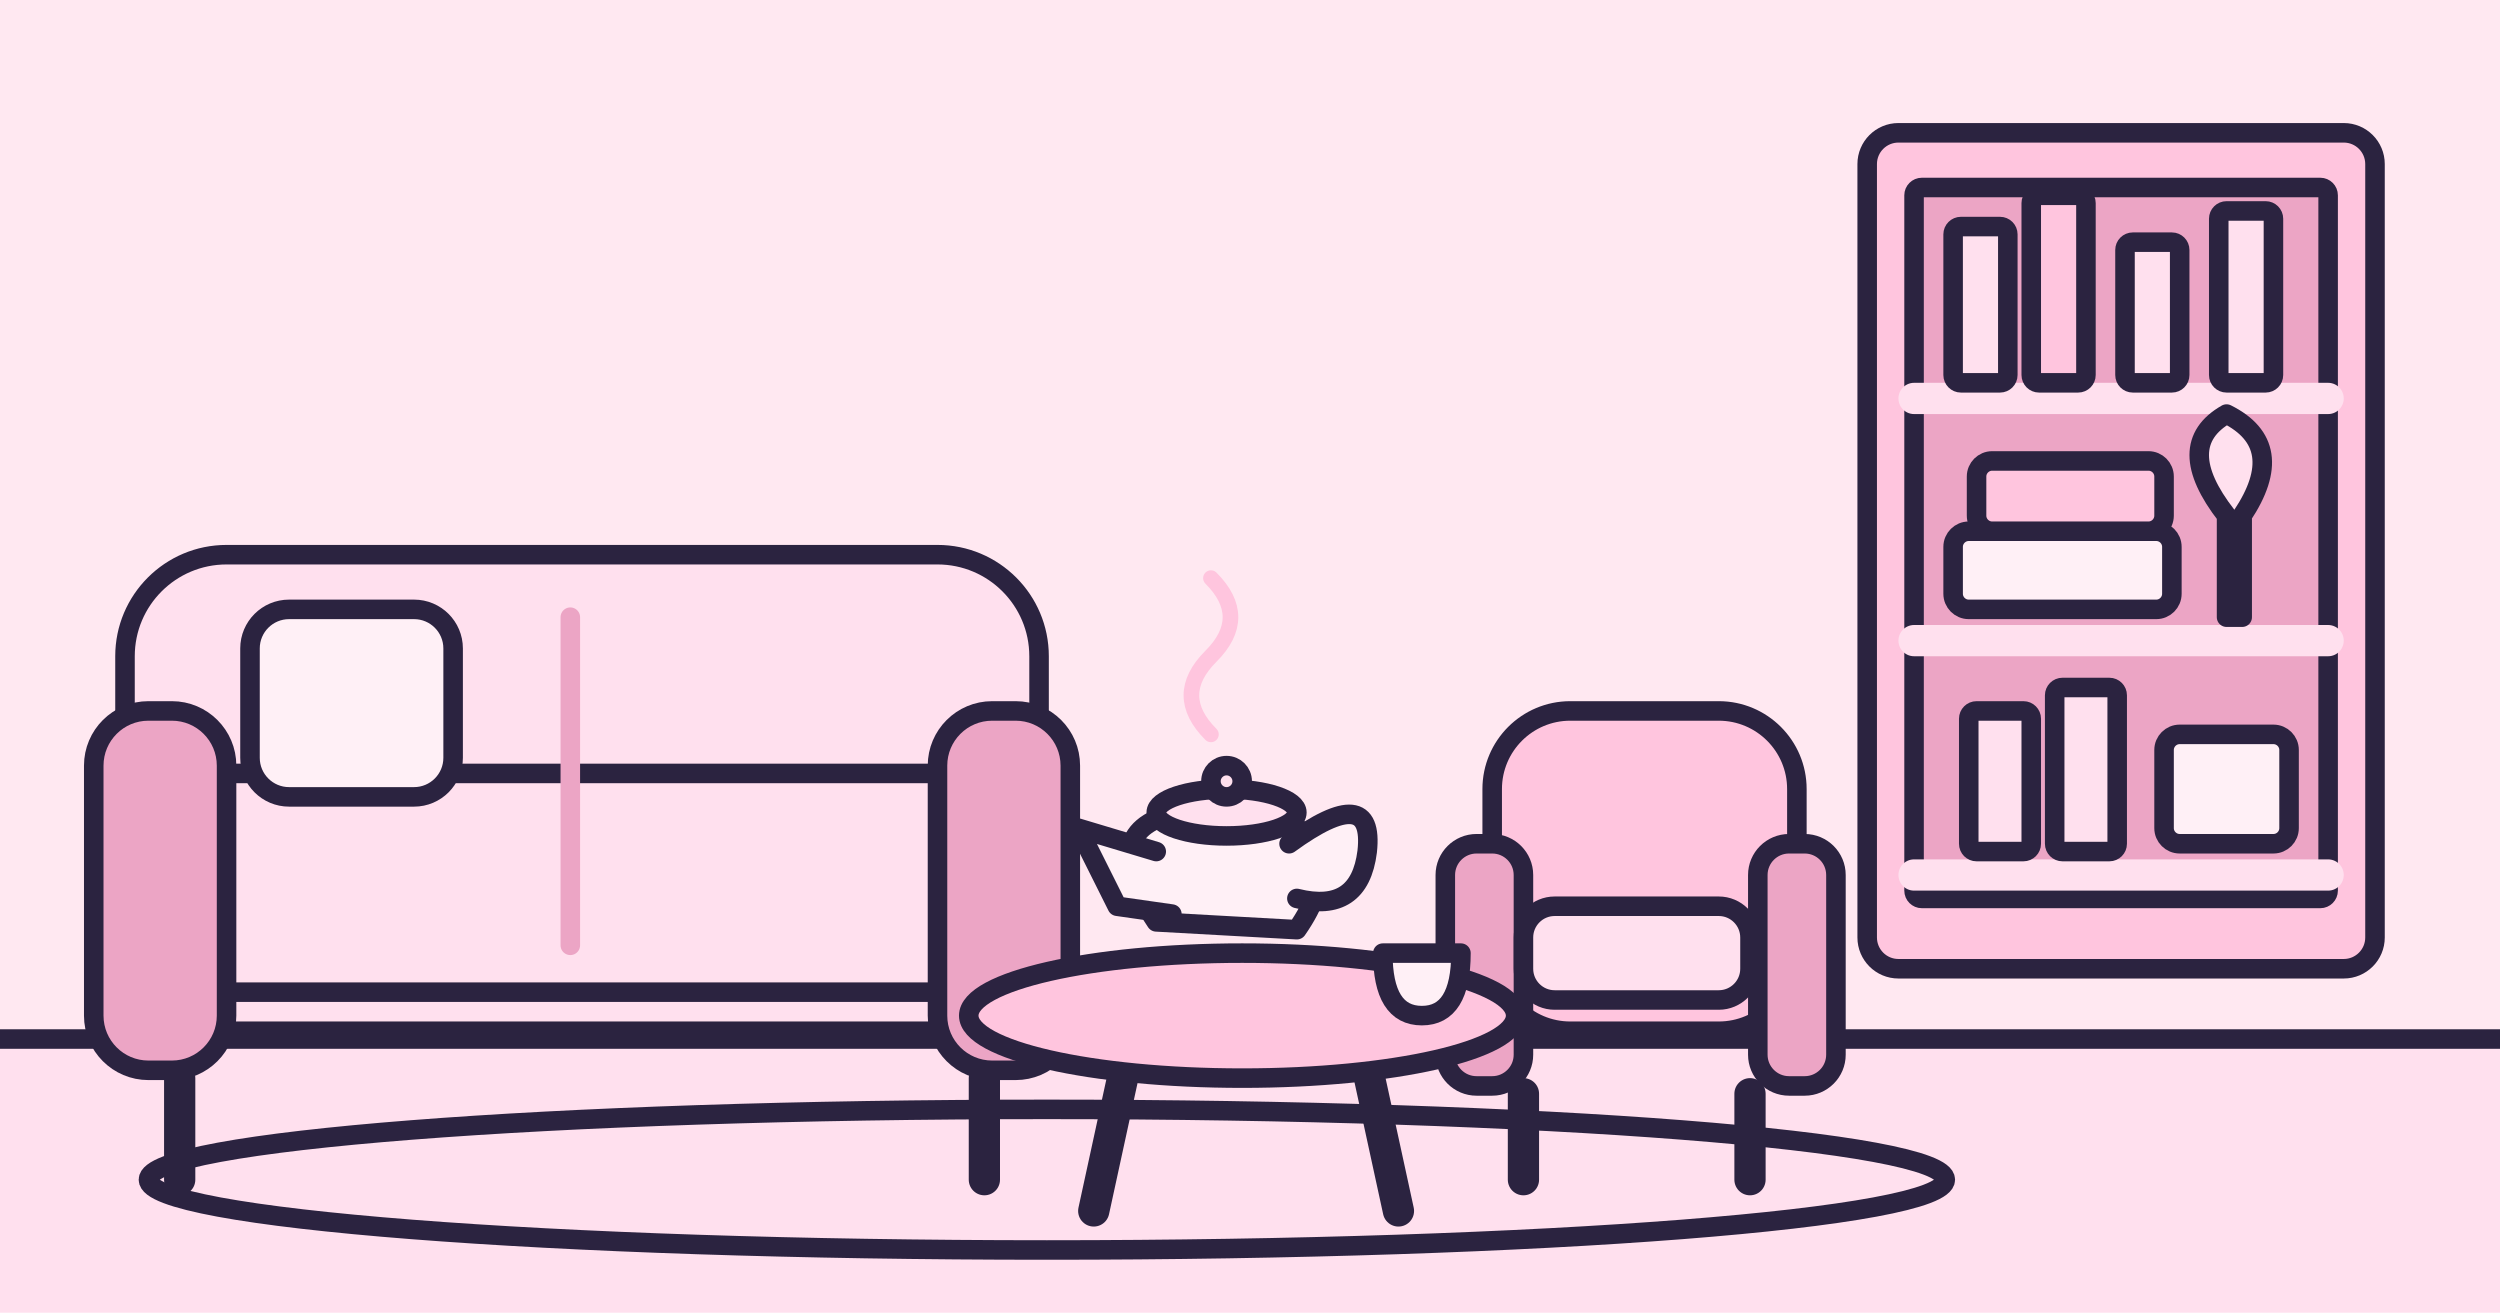
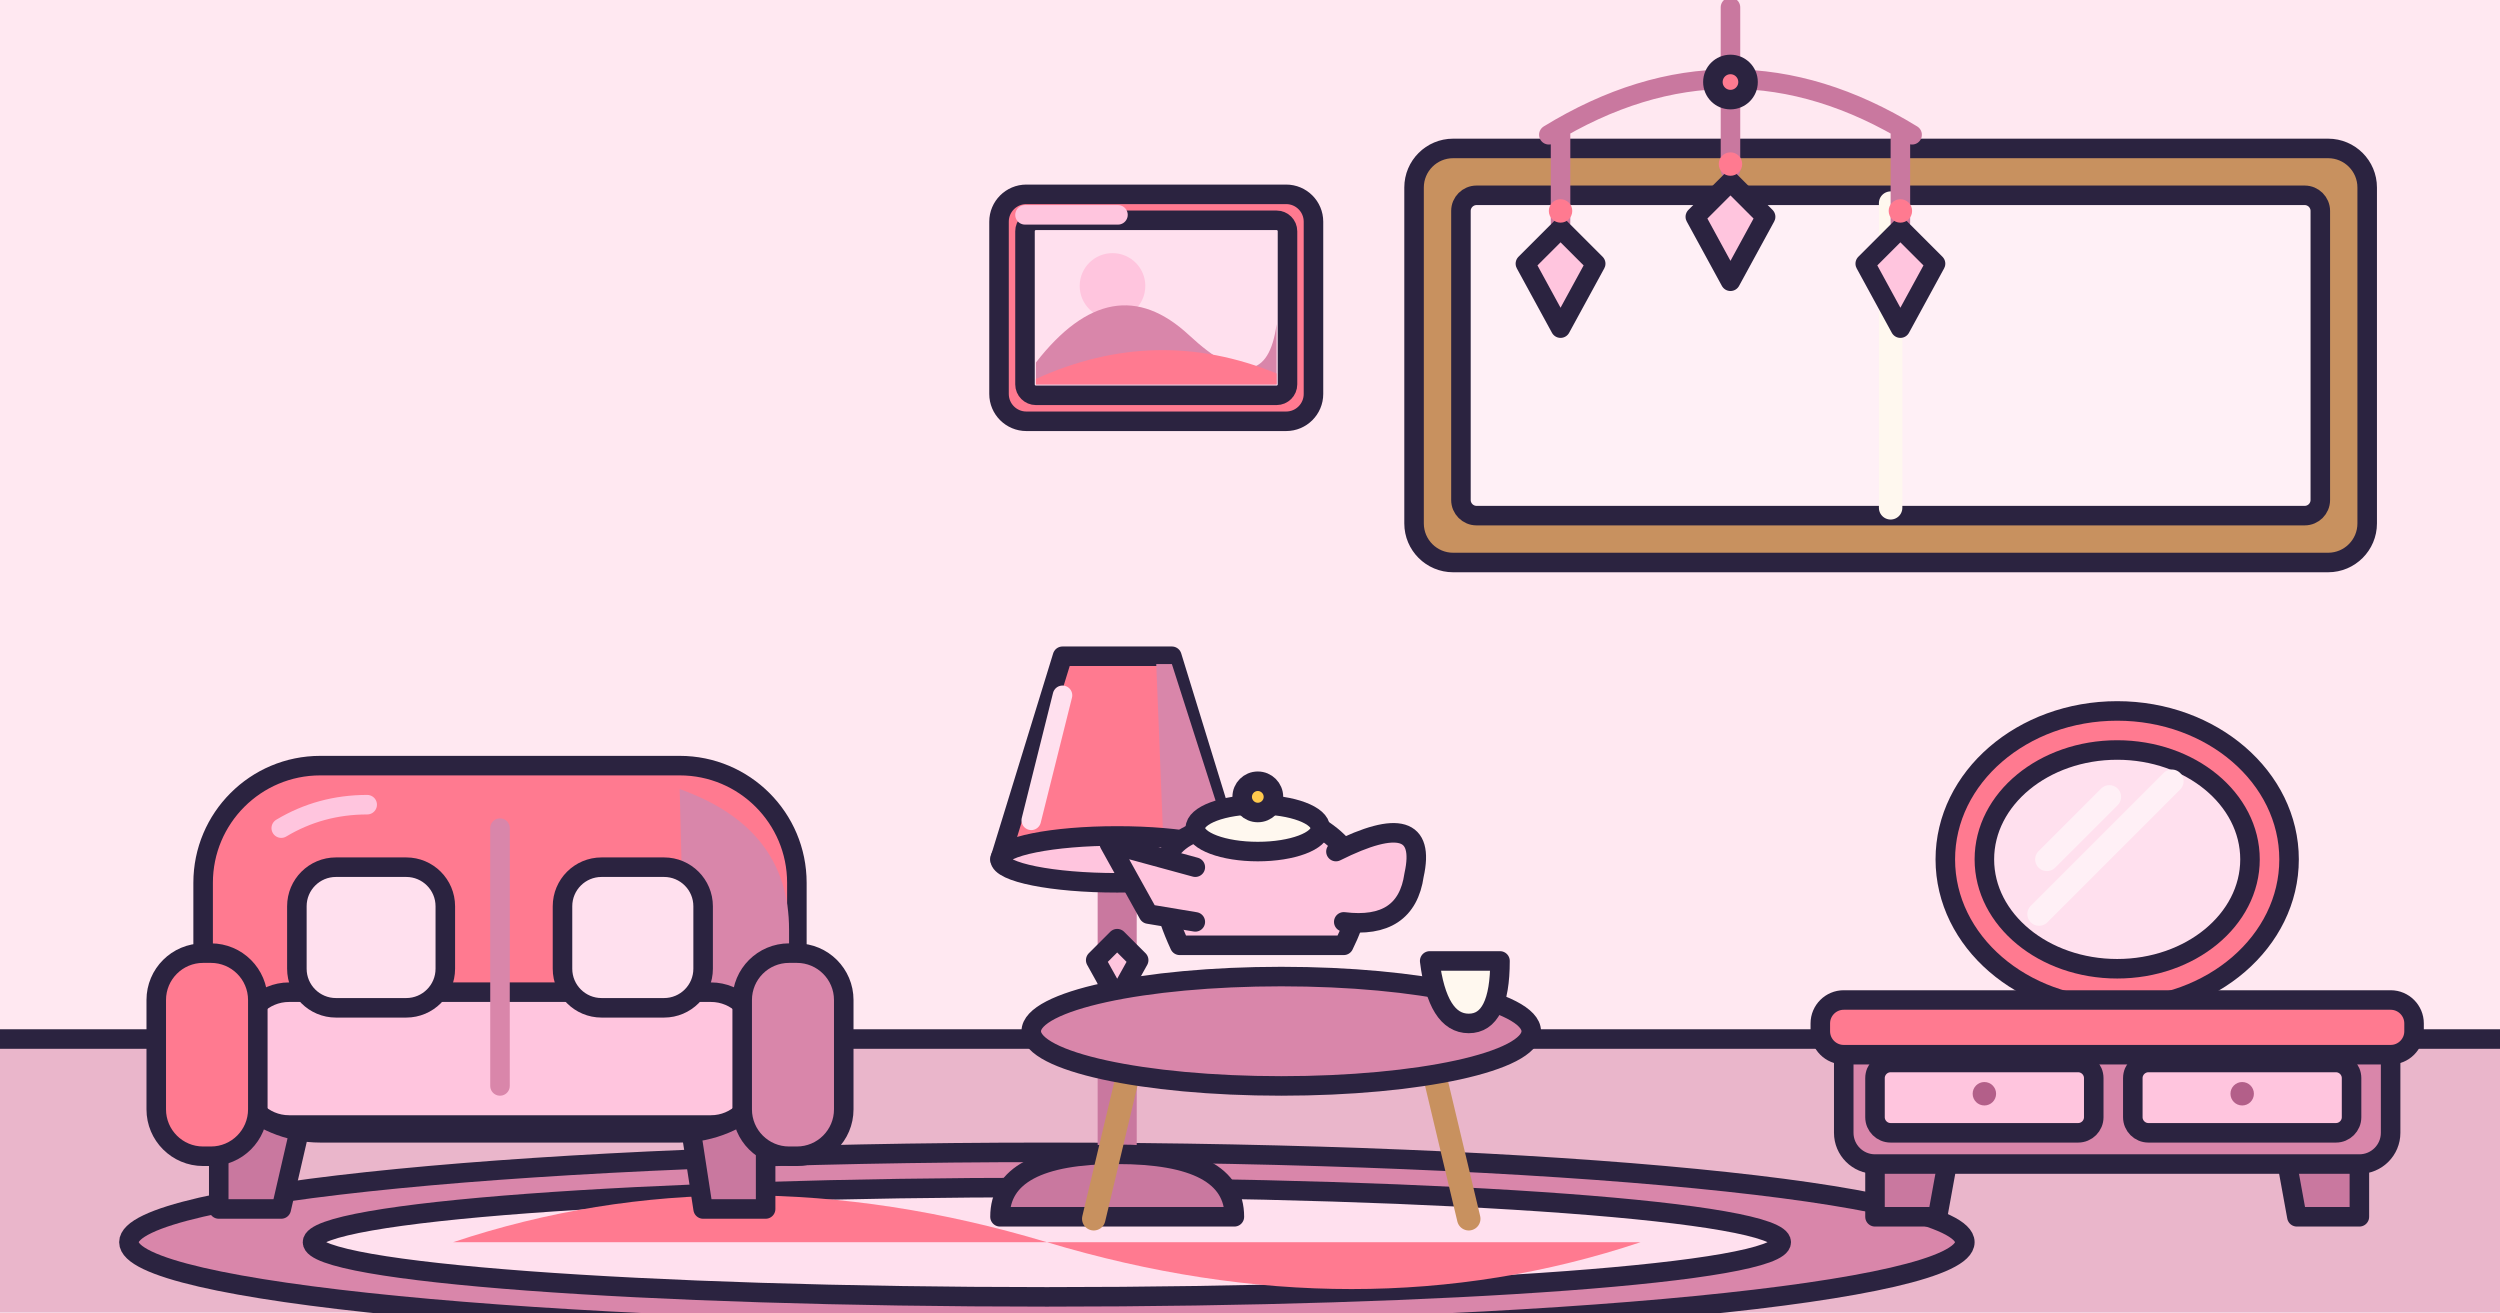
<svg xmlns="http://www.w3.org/2000/svg" width="320" height="168" viewBox="0 0 320 168">
  <g stroke="#2b2340" stroke-width="2.5" stroke-linecap="round" stroke-linejoin="round">
    <path d="M0 0h320v168H0Z" fill="#ffe8f1" stroke="none" vector-effect="non-scaling-stroke" />
-     <path d="M0 133h320v35H0Z" fill="#ffe0ee" stroke="none" vector-effect="non-scaling-stroke" />
+     <path d="M0 133h320v35H0Z" fill="#eab6cb" stroke="none" vector-effect="non-scaling-stroke" />
    <path d="M0 133h320" fill="none" stroke="#2b2340" stroke-width="2.5" vector-effect="non-scaling-stroke" />
-     <rect x="239" y="17" width="65" height="107" rx="4" fill="#ffc5de" vector-effect="non-scaling-stroke" />
-     <rect x="245" y="24" width="53" height="91" rx="1" fill="#eca5c5" vector-effect="non-scaling-stroke" />
-     <path d="M245 51h53" fill="none" stroke="#ffe0ee" stroke-width="4" vector-effect="non-scaling-stroke" />
-     <path d="M245 82h53" fill="none" stroke="#ffe0ee" stroke-width="4" vector-effect="non-scaling-stroke" />
-     <path d="M245 112h53" fill="none" stroke="#ffe0ee" stroke-width="4" vector-effect="non-scaling-stroke" />
-     <rect x="250" y="29" width="7" height="20" rx="1" fill="#ffe0ee" vector-effect="non-scaling-stroke" />
-     <rect x="260" y="25" width="7" height="24" rx="1" fill="#ffc5de" vector-effect="non-scaling-stroke" />
-     <rect x="272" y="31" width="7" height="18" rx="1" fill="#ffe0ee" vector-effect="non-scaling-stroke" />
-     <rect x="284" y="27" width="7" height="22" rx="1" fill="#ffe0ee" vector-effect="non-scaling-stroke" />
-     <rect x="250" y="68" width="28" height="10" rx="2" fill="#fff0f6" vector-effect="non-scaling-stroke" />
-     <rect x="253" y="59" width="24" height="9" rx="2" fill="#ffc5de" vector-effect="non-scaling-stroke" />
-     <path d="M285 79V66q-7-9 0-13 8 4 2 13v13Z" fill="#ffe0ee" vector-effect="non-scaling-stroke" />
-     <rect x="252" y="91" width="8" height="18" rx="1" fill="#ffe0ee" vector-effect="non-scaling-stroke" />
-     <rect x="263" y="88" width="8" height="21" rx="1" fill="#ffe0ee" vector-effect="non-scaling-stroke" />
-     <rect x="277" y="94" width="16" height="14" rx="2" fill="#fff0f6" vector-effect="non-scaling-stroke" />
-     <ellipse cx="134" cy="151" rx="115" ry="9" fill="#ffe0ee" vector-effect="non-scaling-stroke" />
-     <rect x="16" y="71" width="117" height="61" rx="13" fill="#ffe0ee" vector-effect="non-scaling-stroke" />
-     <rect x="22" y="99" width="105" height="28" rx="7" fill="#ffe0ee" vector-effect="non-scaling-stroke" />
-     <rect x="12" y="91" width="17" height="46" rx="7" fill="#eca5c5" vector-effect="non-scaling-stroke" />
-     <rect x="120" y="91" width="17" height="46" rx="7" fill="#eca5c5" vector-effect="non-scaling-stroke" />
-     <path d="M73 79v42" fill="none" stroke="#eca5c5" stroke-width="2.5" vector-effect="non-scaling-stroke" />
-     <rect x="32" y="78" width="26" height="24" rx="5" fill="#fff0f6" vector-effect="non-scaling-stroke" />
-     <path d="M23 138v13m103-13v13" fill="none" stroke="#2b2340" stroke-width="4" vector-effect="non-scaling-stroke" />
-     <rect x="191" y="91" width="39" height="41" rx="10" fill="#ffc5de" vector-effect="non-scaling-stroke" />
-     <rect x="185" y="108" width="10" height="31" rx="4" fill="#eca5c5" vector-effect="non-scaling-stroke" />
-     <rect x="225" y="108" width="10" height="31" rx="4" fill="#eca5c5" vector-effect="non-scaling-stroke" />
-     <rect x="195" y="116" width="29" height="12" rx="4" fill="#ffe0ee" vector-effect="non-scaling-stroke" />
-     <path d="M195 140v11m29-11v11" fill="none" stroke="#2b2340" stroke-width="4" vector-effect="non-scaling-stroke" />
-     <path d="M145 132l-5 23m34-23 5 23" fill="none" stroke="#2b2340" stroke-width="4" vector-effect="non-scaling-stroke" />
-     <ellipse cx="159" cy="130" rx="35" ry="8" fill="#ffc5de" vector-effect="non-scaling-stroke" />
-     <path d="M148 118q-8-12 3-14h12q10 5 3 15Z" fill="#fff0f6" vector-effect="non-scaling-stroke" />
-     <path d="M165 108q11-8 10 1-1 8-9 6" fill="#fff0f6" vector-effect="non-scaling-stroke" />
-     <path d="M148 109l-10-3 5 10 7 1" fill="#fff0f6" vector-effect="non-scaling-stroke" />
-     <ellipse cx="157" cy="104" rx="9" ry="3" fill="#ffe0ee" vector-effect="non-scaling-stroke" />
-     <circle cx="157" cy="100" r="2" fill="#ffe0ee" vector-effect="non-scaling-stroke" />
-     <path d="M155 94q-5-5 0-10t0-10" fill="none" stroke="#ffc5de" stroke-width="2" vector-effect="non-scaling-stroke" />
-     <path d="M177 122h10q0 8-5 8t-5-8Z" fill="#fff0f6" vector-effect="non-scaling-stroke" />
+     <rect x="181" y="19" width="122" height="53" rx="5" fill="#c8915f" vector-effect="non-scaling-stroke" />
+     <rect x="187" y="25" width="110" height="41" rx="2" fill="#fff0f6" vector-effect="non-scaling-stroke" />
+     <path d="M242 26v39" fill="none" stroke="#fff8ef" stroke-width="3" vector-effect="non-scaling-stroke" />
+     <g transform="translate(14 145) scale(2)">
+       <g stroke="#2b2340" stroke-width="2.5" stroke-linecap="round" stroke-linejoin="round">
+         <ellipse cx="60" cy="7" rx="58.75" ry="5.75" fill="#d986aa" vector-effect="non-scaling-stroke" />
+         <ellipse cx="60" cy="7" rx="47" ry="3.5" fill="#ffe0ee" vector-effect="non-scaling-stroke" />
+         <path d="M22 7q18-6 38 0t38 0" fill="#ff7a90" stroke="none" vector-effect="non-scaling-stroke" />
+       </g>
+     </g>
+     <g transform="translate(16 92) scale(1)">
+       <g stroke="#2b2340" stroke-width="2.5" stroke-linecap="round" stroke-linejoin="round">
+         <path d="M12 50v12.75h8l3-13m49 0 2 13h8V50" fill="#c9789f" vector-effect="non-scaling-stroke" />
+         <rect x="10" y="6" width="76" height="47" rx="15" fill="#ff7a90" vector-effect="non-scaling-stroke" />
+         <path d="M71 9q14 5 14 18v22H72Z" fill="#d986aa" stroke="none" vector-effect="non-scaling-stroke" />
+         <rect x="15" y="35" width="66" height="17" rx="6" fill="#ffc5de" vector-effect="non-scaling-stroke" />
+         <rect x="4" y="30" width="13" height="26" rx="6" fill="#ff7a90" vector-effect="non-scaling-stroke" />
+         <rect x="79" y="30" width="13" height="26" rx="6" fill="#d986aa" vector-effect="non-scaling-stroke" />
+         <path d="M48 14v33" fill="none" stroke="#d986aa" stroke-width="2.5" vector-effect="non-scaling-stroke" />
+         <rect x="22" y="19" width="19" height="18" rx="5" fill="#ffe0ee" vector-effect="non-scaling-stroke" />
+         <rect x="56" y="19" width="18" height="18" rx="5" fill="#ffe0ee" vector-effect="non-scaling-stroke" />
+         <path d="M20 14q5-3 11-3" fill="none" stroke="#ffc5de" stroke-width="2.5" vector-effect="non-scaling-stroke" />
+       </g>
+     </g>
+     <g transform="translate(121 77) scale(1)">
+       <g stroke="#2b2340" stroke-width="2.5" stroke-linecap="round" stroke-linejoin="round">
+         <path d="M22 33v39" fill="none" stroke="#c9789f" stroke-width="5" vector-effect="non-scaling-stroke" />
+         <path d="M15 7h14l8 26H7Z" fill="#ff7a90" vector-effect="non-scaling-stroke" />
+         <path d="M27 8h2l8 25H28Z" fill="#d986aa" stroke="none" vector-effect="non-scaling-stroke" />
+         <path d="M15 12 11 28" fill="none" stroke="#ffe0ee" stroke-width="2.5" vector-effect="non-scaling-stroke" />
+         <ellipse cx="22" cy="33" rx="15" ry="3" fill="#ffc5de" vector-effect="non-scaling-stroke" />
+         <path d="M7 78.75q0-8 15-8t15 8Z" fill="#c9789f" vector-effect="non-scaling-stroke" />
+         <g transform="translate(22 47) scale(0.55)">
+           <path d="M0-7 5-2 0 7-5-2Z" fill="#ffc5de" vector-effect="non-scaling-stroke" />
+         </g>
+       </g>
+     </g>
+     <g transform="translate(127 24) scale(0.7)">
+       <g stroke="#2b2340" stroke-width="2.5" stroke-linecap="round" stroke-linejoin="round">
+         <rect x="1.25" y="1.25" width="57.5" height="41.5" rx="5" fill="#ff7a90" vector-effect="non-scaling-stroke" />
+         <rect x="6" y="6" width="48" height="32" rx="2" fill="#ffe0ee" vector-effect="non-scaling-stroke" />
+         <circle cx="22" cy="18" r="6" fill="#ffc5de" stroke="none" vector-effect="non-scaling-stroke" />
+         <path d="M8 32q14-18 28-5t16-2v11H8Z" fill="#d986aa" stroke="none" vector-effect="non-scaling-stroke" />
+         <path d="M8 35q22-10 44-1v2H8Z" fill="#ff7a90" stroke="none" vector-effect="non-scaling-stroke" />
+         <path d="M6 5h17" fill="none" stroke="#ffc5de" stroke-width="2.5" vector-effect="non-scaling-stroke" />
+       </g>
+     </g>
+     <g transform="translate(231 89) scale(1)">
+       <g stroke="#2b2340" stroke-width="2.5" stroke-linecap="round" stroke-linejoin="round">
+         <path d="M9 56v10.75h8l2-11m42 0 2 11h8V56" fill="#c9789f" vector-effect="non-scaling-stroke" />
+         <path d="M40 33v11" fill="none" stroke="#c9789f" stroke-width="4" vector-effect="non-scaling-stroke" />
+         <ellipse cx="40" cy="21" rx="22" ry="19" fill="#ff7a90" vector-effect="non-scaling-stroke" />
+         <ellipse cx="40" cy="21" rx="17" ry="14" fill="#ffe0ee" vector-effect="non-scaling-stroke" />
+         <path d="M31 21 39 13m-9 15 17-17" fill="none" stroke="#fff0f6" stroke-width="3" vector-effect="non-scaling-stroke" />
+         <rect x="5" y="43" width="70" height="17" rx="4" fill="#d986aa" vector-effect="non-scaling-stroke" />
+         <rect x="9" y="47" width="28" height="9" rx="2" fill="#ffc5de" vector-effect="non-scaling-stroke" />
+         <rect x="42" y="47" width="28" height="9" rx="2" fill="#ffc5de" vector-effect="non-scaling-stroke" />
+         <circle cx="23" cy="51" r="1.5" fill="#b35f89" stroke="none" vector-effect="non-scaling-stroke" />
+         <circle cx="56" cy="51" r="1.5" fill="#b35f89" stroke="none" vector-effect="non-scaling-stroke" />
+         <rect x="2" y="39" width="76" height="7" rx="3" fill="#ff7a90" vector-effect="non-scaling-stroke" />
+       </g>
+     </g>
+     <g transform="translate(190 0) scale(0.75)">
+       <g stroke="#2b2340" stroke-width="2.5" stroke-linecap="round" stroke-linejoin="round">
+         <path d="M42 1.25v13M11 23q31-19 62 0M13 23v15m29-24v15m29-6v15" fill="none" stroke="#c9789f" stroke-width="2.5" vector-effect="non-scaling-stroke" />
+         <circle cx="42" cy="14" r="3" fill="#ff7a90" vector-effect="non-scaling-stroke" />
+         <path d="M13 39l6 6-6 11-6-11Z" fill="#ffc5de" vector-effect="non-scaling-stroke" />
+         <circle cx="13" cy="36" r="2" fill="#ff7a90" stroke="none" vector-effect="non-scaling-stroke" />
+         <path d="M42 31l6 6-6 11-6-11Z" fill="#ffc5de" vector-effect="non-scaling-stroke" />
+         <circle cx="42" cy="28" r="2" fill="#ff7a90" stroke="none" vector-effect="non-scaling-stroke" />
+         <path d="M71 39l6 6-6 11-6-11Z" fill="#ffc5de" vector-effect="non-scaling-stroke" />
+         <circle cx="71" cy="36" r="2" fill="#ff7a90" stroke="none" vector-effect="non-scaling-stroke" />
+       </g>
+     </g>
+     <path d="M145 135l-5 21m43-21 5 21" fill="none" stroke="#c8915f" stroke-width="3" vector-effect="non-scaling-stroke" />
+     <ellipse cx="164" cy="132" rx="32" ry="7" fill="#d986aa" vector-effect="non-scaling-stroke" />
+     <path d="M151 121q-6-13 4-15h14q8 5 3 15Z" fill="#ffc5de" vector-effect="non-scaling-stroke" />
+     <path d="M171 109q12-6 10 3-1 7-9 6" fill="#ffc5de" vector-effect="non-scaling-stroke" />
+     <path d="M153 111l-11-3 5 9 6 1" fill="#ffc5de" vector-effect="non-scaling-stroke" />
+     <ellipse cx="161" cy="106" rx="8" ry="3" fill="#fff8ef" vector-effect="non-scaling-stroke" />
+     <circle cx="161" cy="102" r="2" fill="#ffc94d" vector-effect="non-scaling-stroke" />
+     <path d="M183 123h9q0 8-4 8t-5-8Z" fill="#fff8ef" vector-effect="non-scaling-stroke" />
  </g>
</svg>
